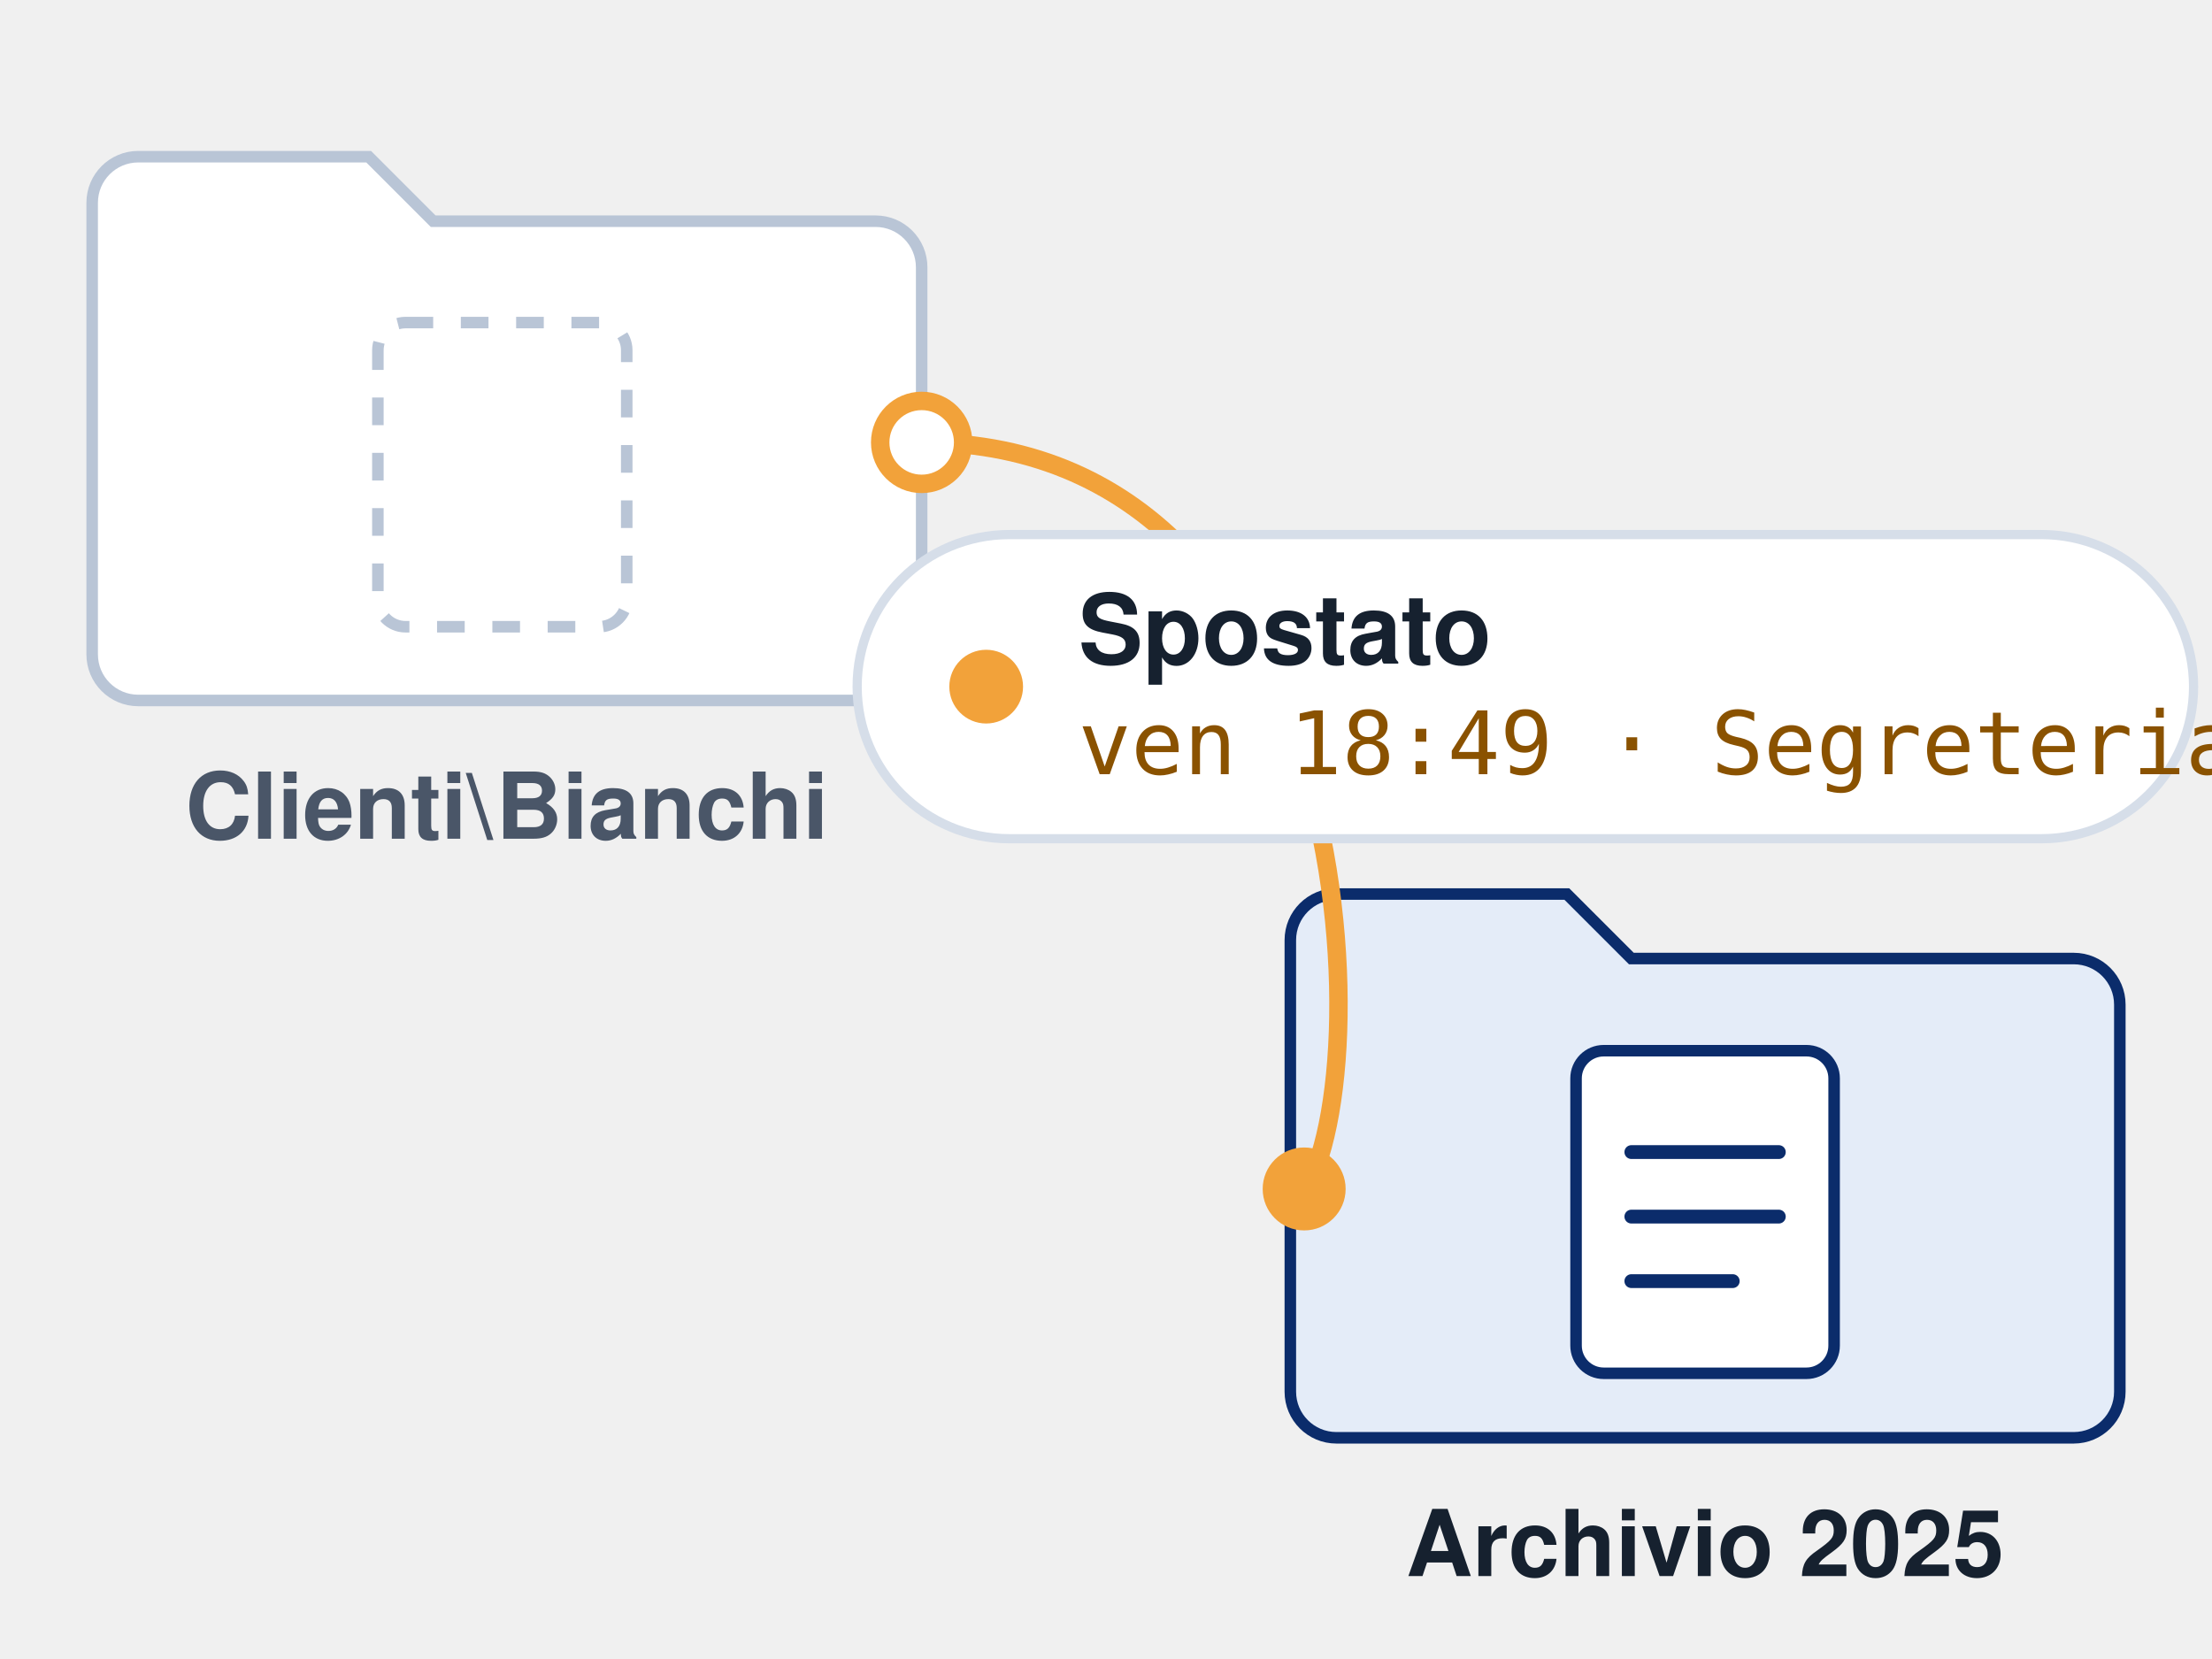
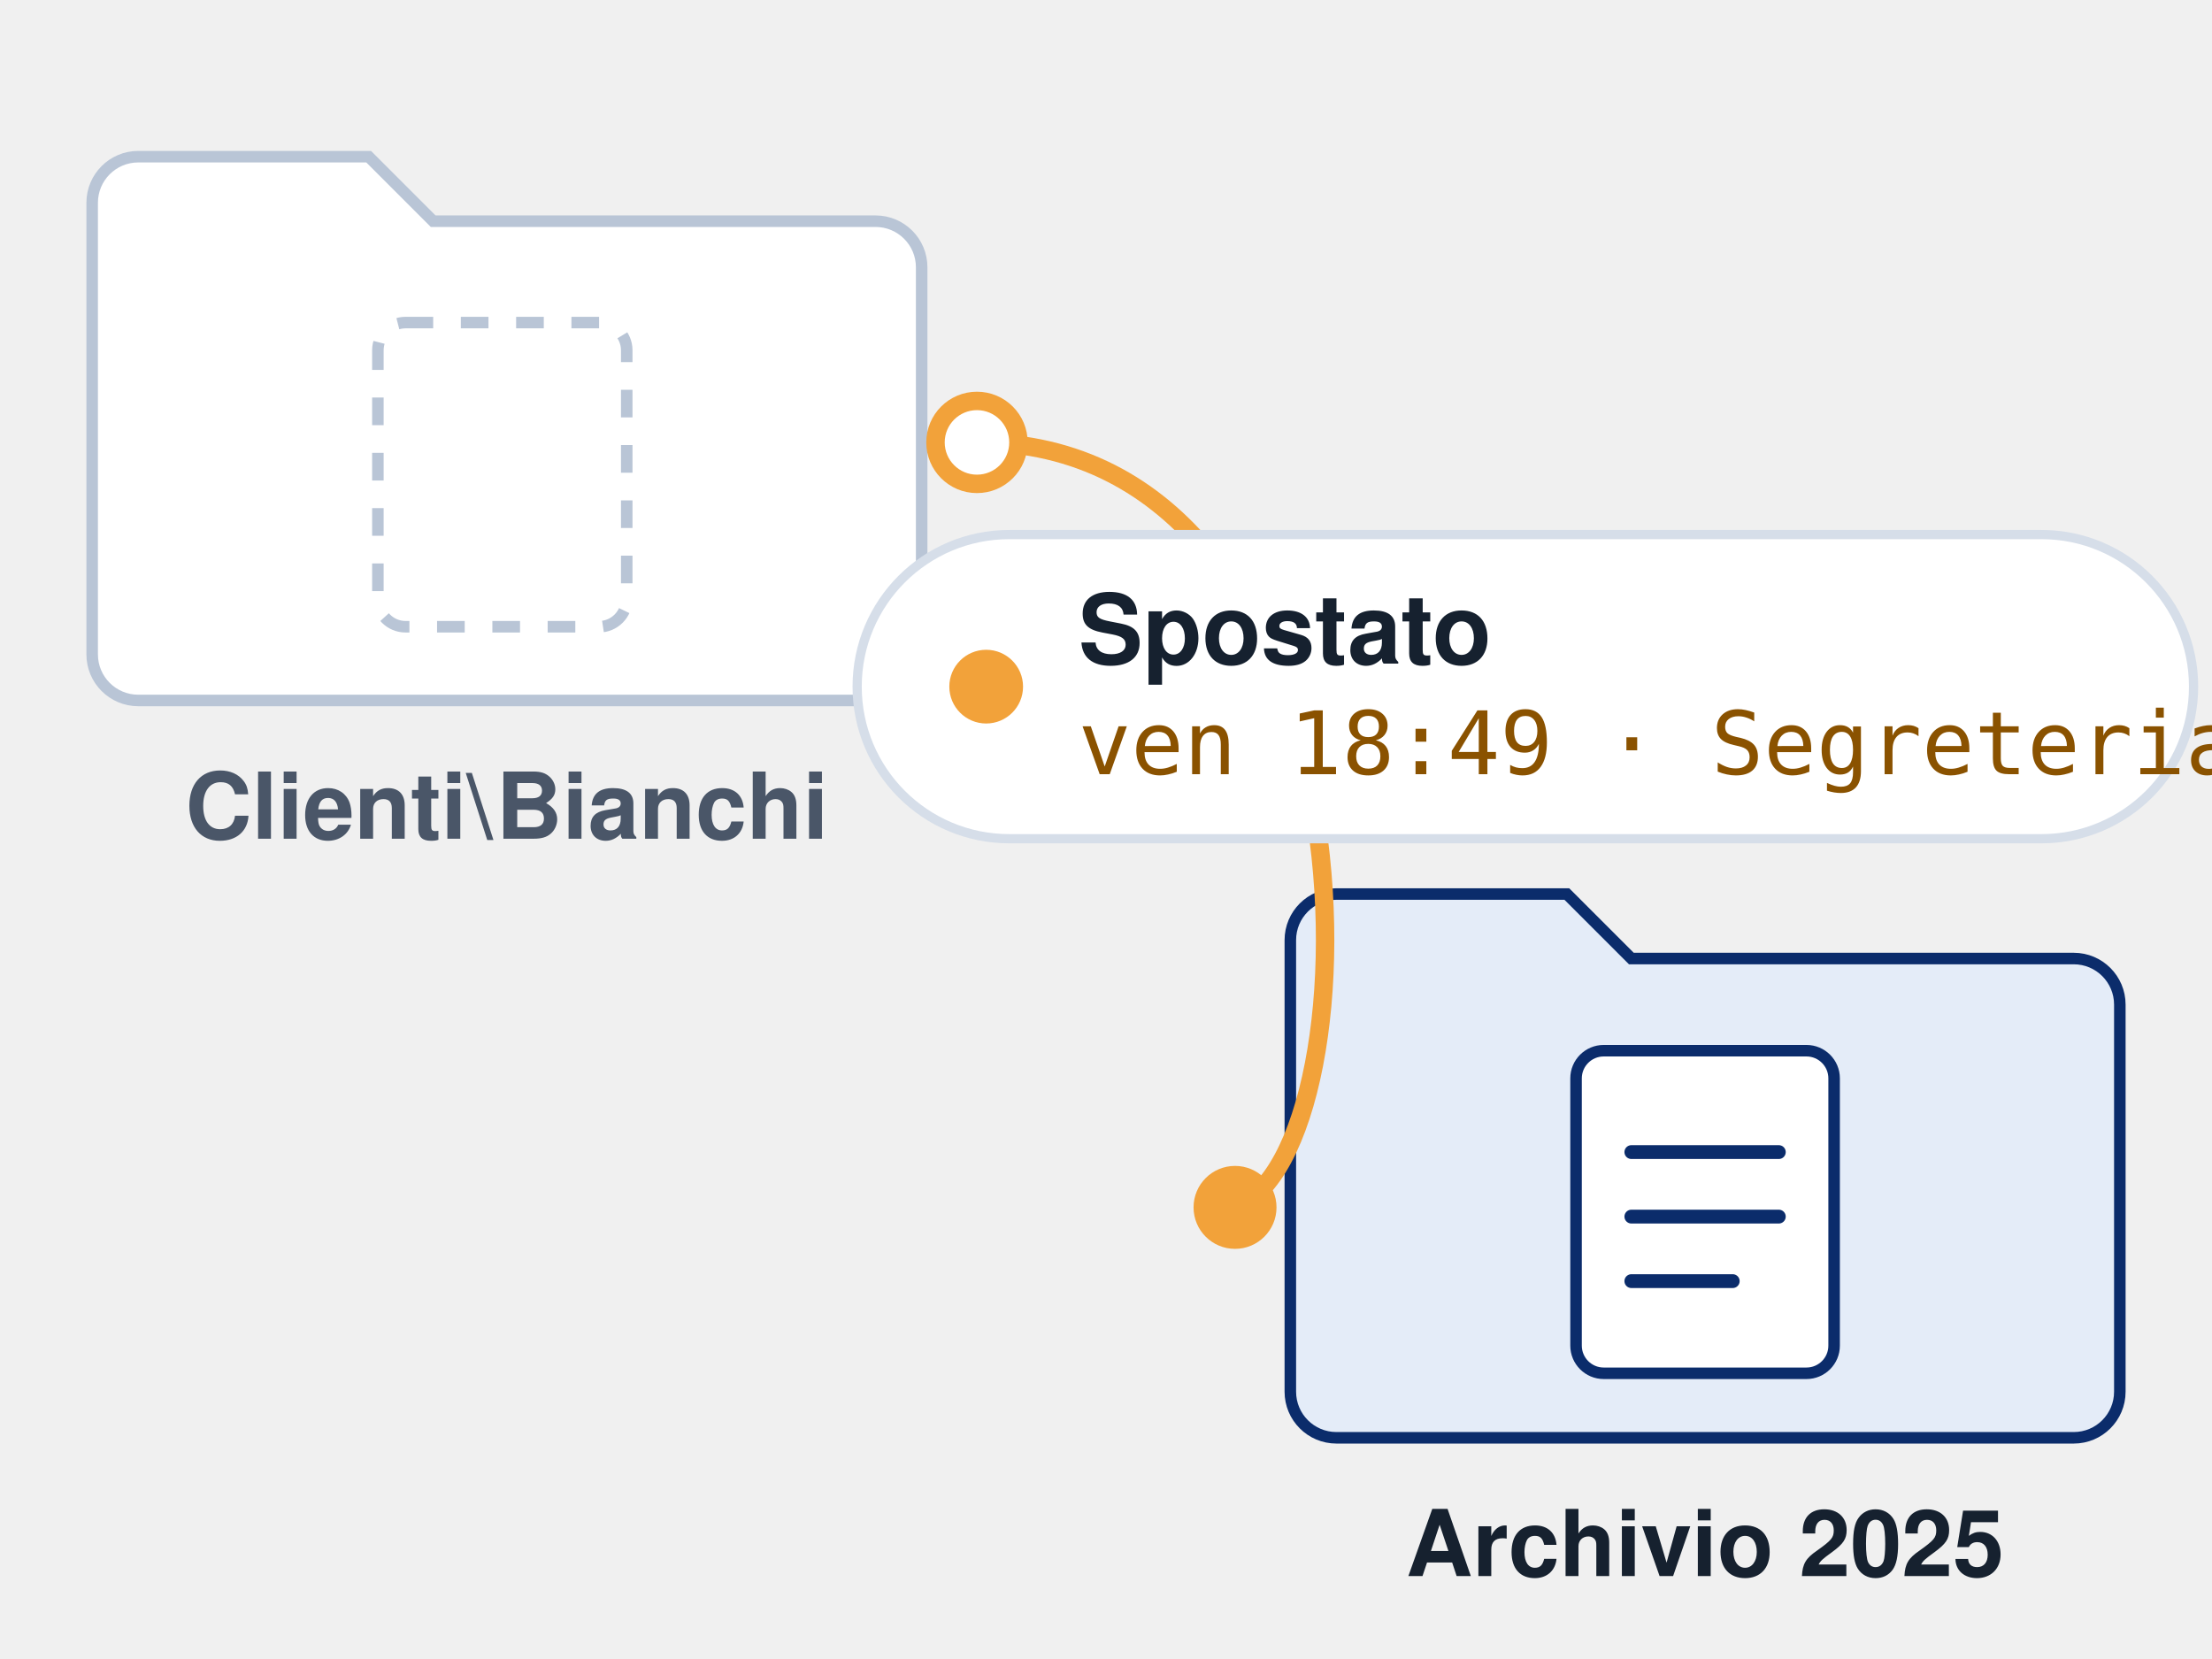
<svg xmlns="http://www.w3.org/2000/svg" viewBox="0 0 480 360" width="480" height="360" role="img" aria-labelledby="t">
  <g font-family="Segoe UI, Helvetica, Arial, sans-serif">
    <g transform="translate(20 30)">
      <path d="M0 14a10 10 0 0 1 10-10h50l14 14h96a10 10 0 0 1 10 10v84a10 10 0 0 1-10 10H10A10 10 0 0 1 0 112Z" fill="#FFFFFF" stroke="#B9C5D6" stroke-width="2.5" />
      <rect x="62" y="40" width="54" height="66" rx="6" fill="none" stroke="#B9C5D6" stroke-width="2.5" stroke-dasharray="6 6" />
      <text x="90" y="152" text-anchor="middle" font-size="20" font-weight="600" fill="#4A5668">Clienti\Bianchi</text>
    </g>
    <g transform="translate(280 190)">
      <path d="M0 14a10 10 0 0 1 10-10h50l14 14h96a10 10 0 0 1 10 10v84a10 10 0 0 1-10 10H10A10 10 0 0 1 0 112Z" fill="#E4ECF8" stroke="#0B2C6B" stroke-width="2.5" />
      <rect x="62" y="38" width="56" height="70" rx="6" fill="#FFFFFF" stroke="#0B2C6B" stroke-width="2.5" />
      <path d="M74 60h32M74 74h32M74 88h22" stroke="#0B2C6B" stroke-width="3" stroke-linecap="round" />
      <text x="90" y="152" text-anchor="middle" font-size="20" font-weight="700" fill="#16212F">Archivio 2025</text>
    </g>
-     <path d="M200 96C300 96 300 248 280 262" fill="none" stroke="#F2A23A" stroke-width="4" stroke-linecap="round" />
-     <circle cx="200" cy="96" r="9" fill="#FFFFFF" stroke="#F2A23A" stroke-width="4" />
-     <circle cx="283" cy="258" r="9" fill="#F2A23A" />
+     <path d="M212 96C300 96 300 250 268 262" fill="none" stroke="#F2A23A" stroke-width="4" stroke-linecap="round" />
+     <circle cx="212" cy="96" r="9" fill="#FFFFFF" stroke="#F2A23A" stroke-width="4" />
+     <circle cx="268" cy="262" r="9" fill="#F2A23A" />
    <g transform="translate(186 116)">
      <rect width="290" height="66" rx="33" fill="#FFFFFF" stroke="#D6DEE9" stroke-width="2" />
      <circle cx="28" cy="33" r="8" fill="#F2A23A" />
      <text x="48" y="28" font-size="21" font-weight="700" fill="#16212F">Spostato</text>
      <text x="48" y="52" font-family="Consolas, monospace" font-size="19" fill="#8A5200">ven 18:49 · Segreteria</text>
    </g>
  </g>
</svg>
